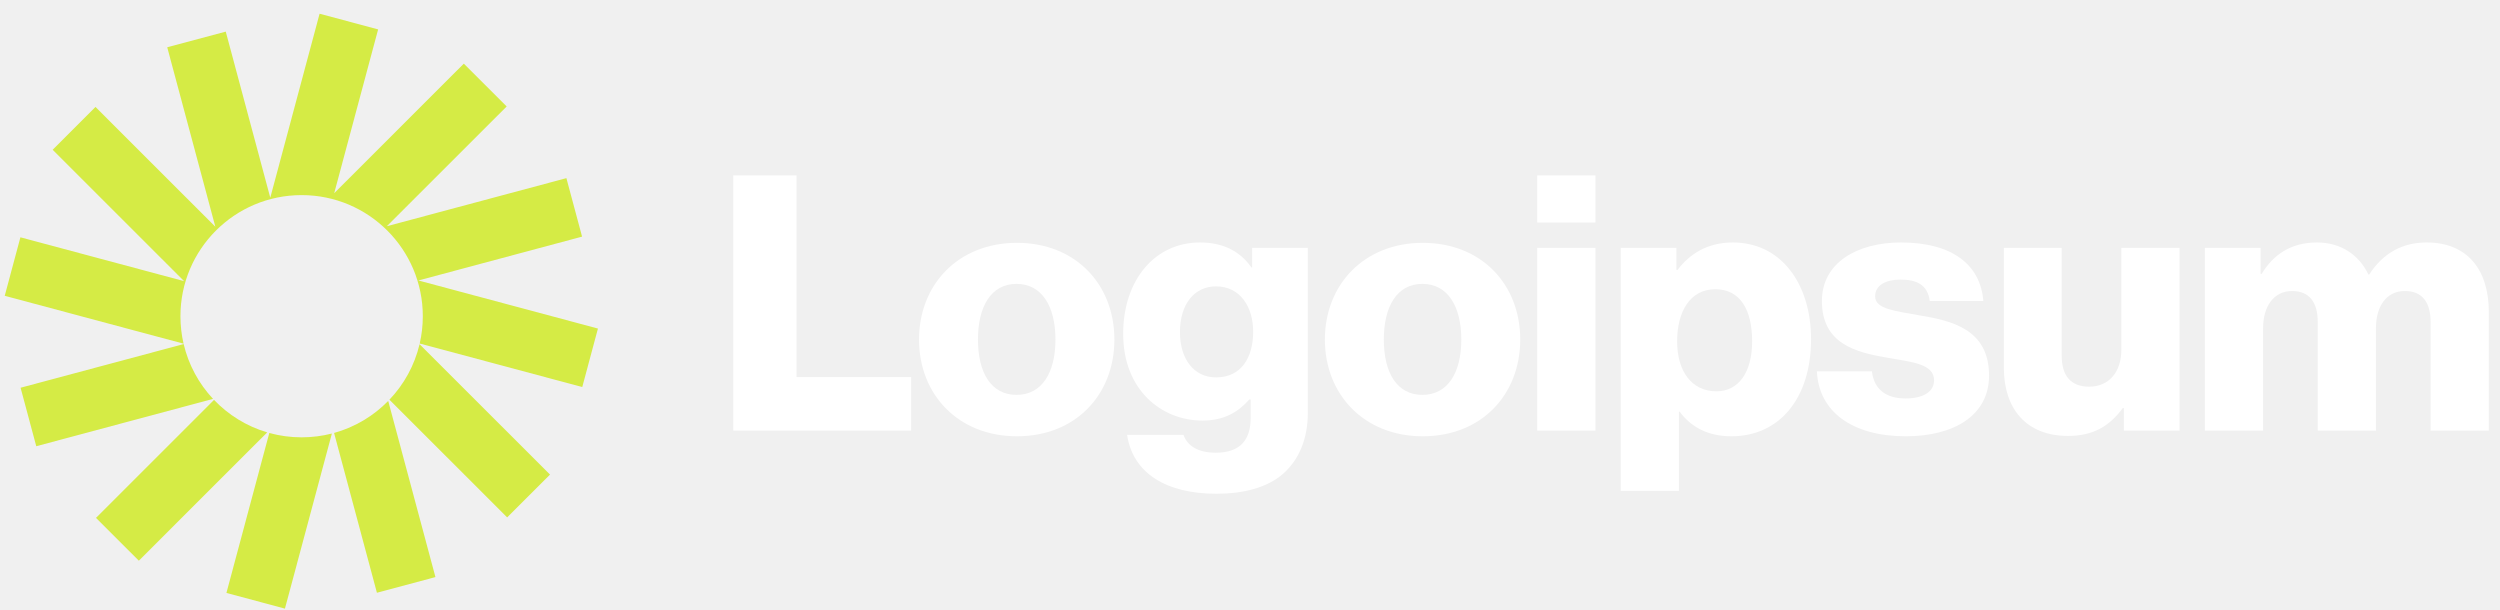
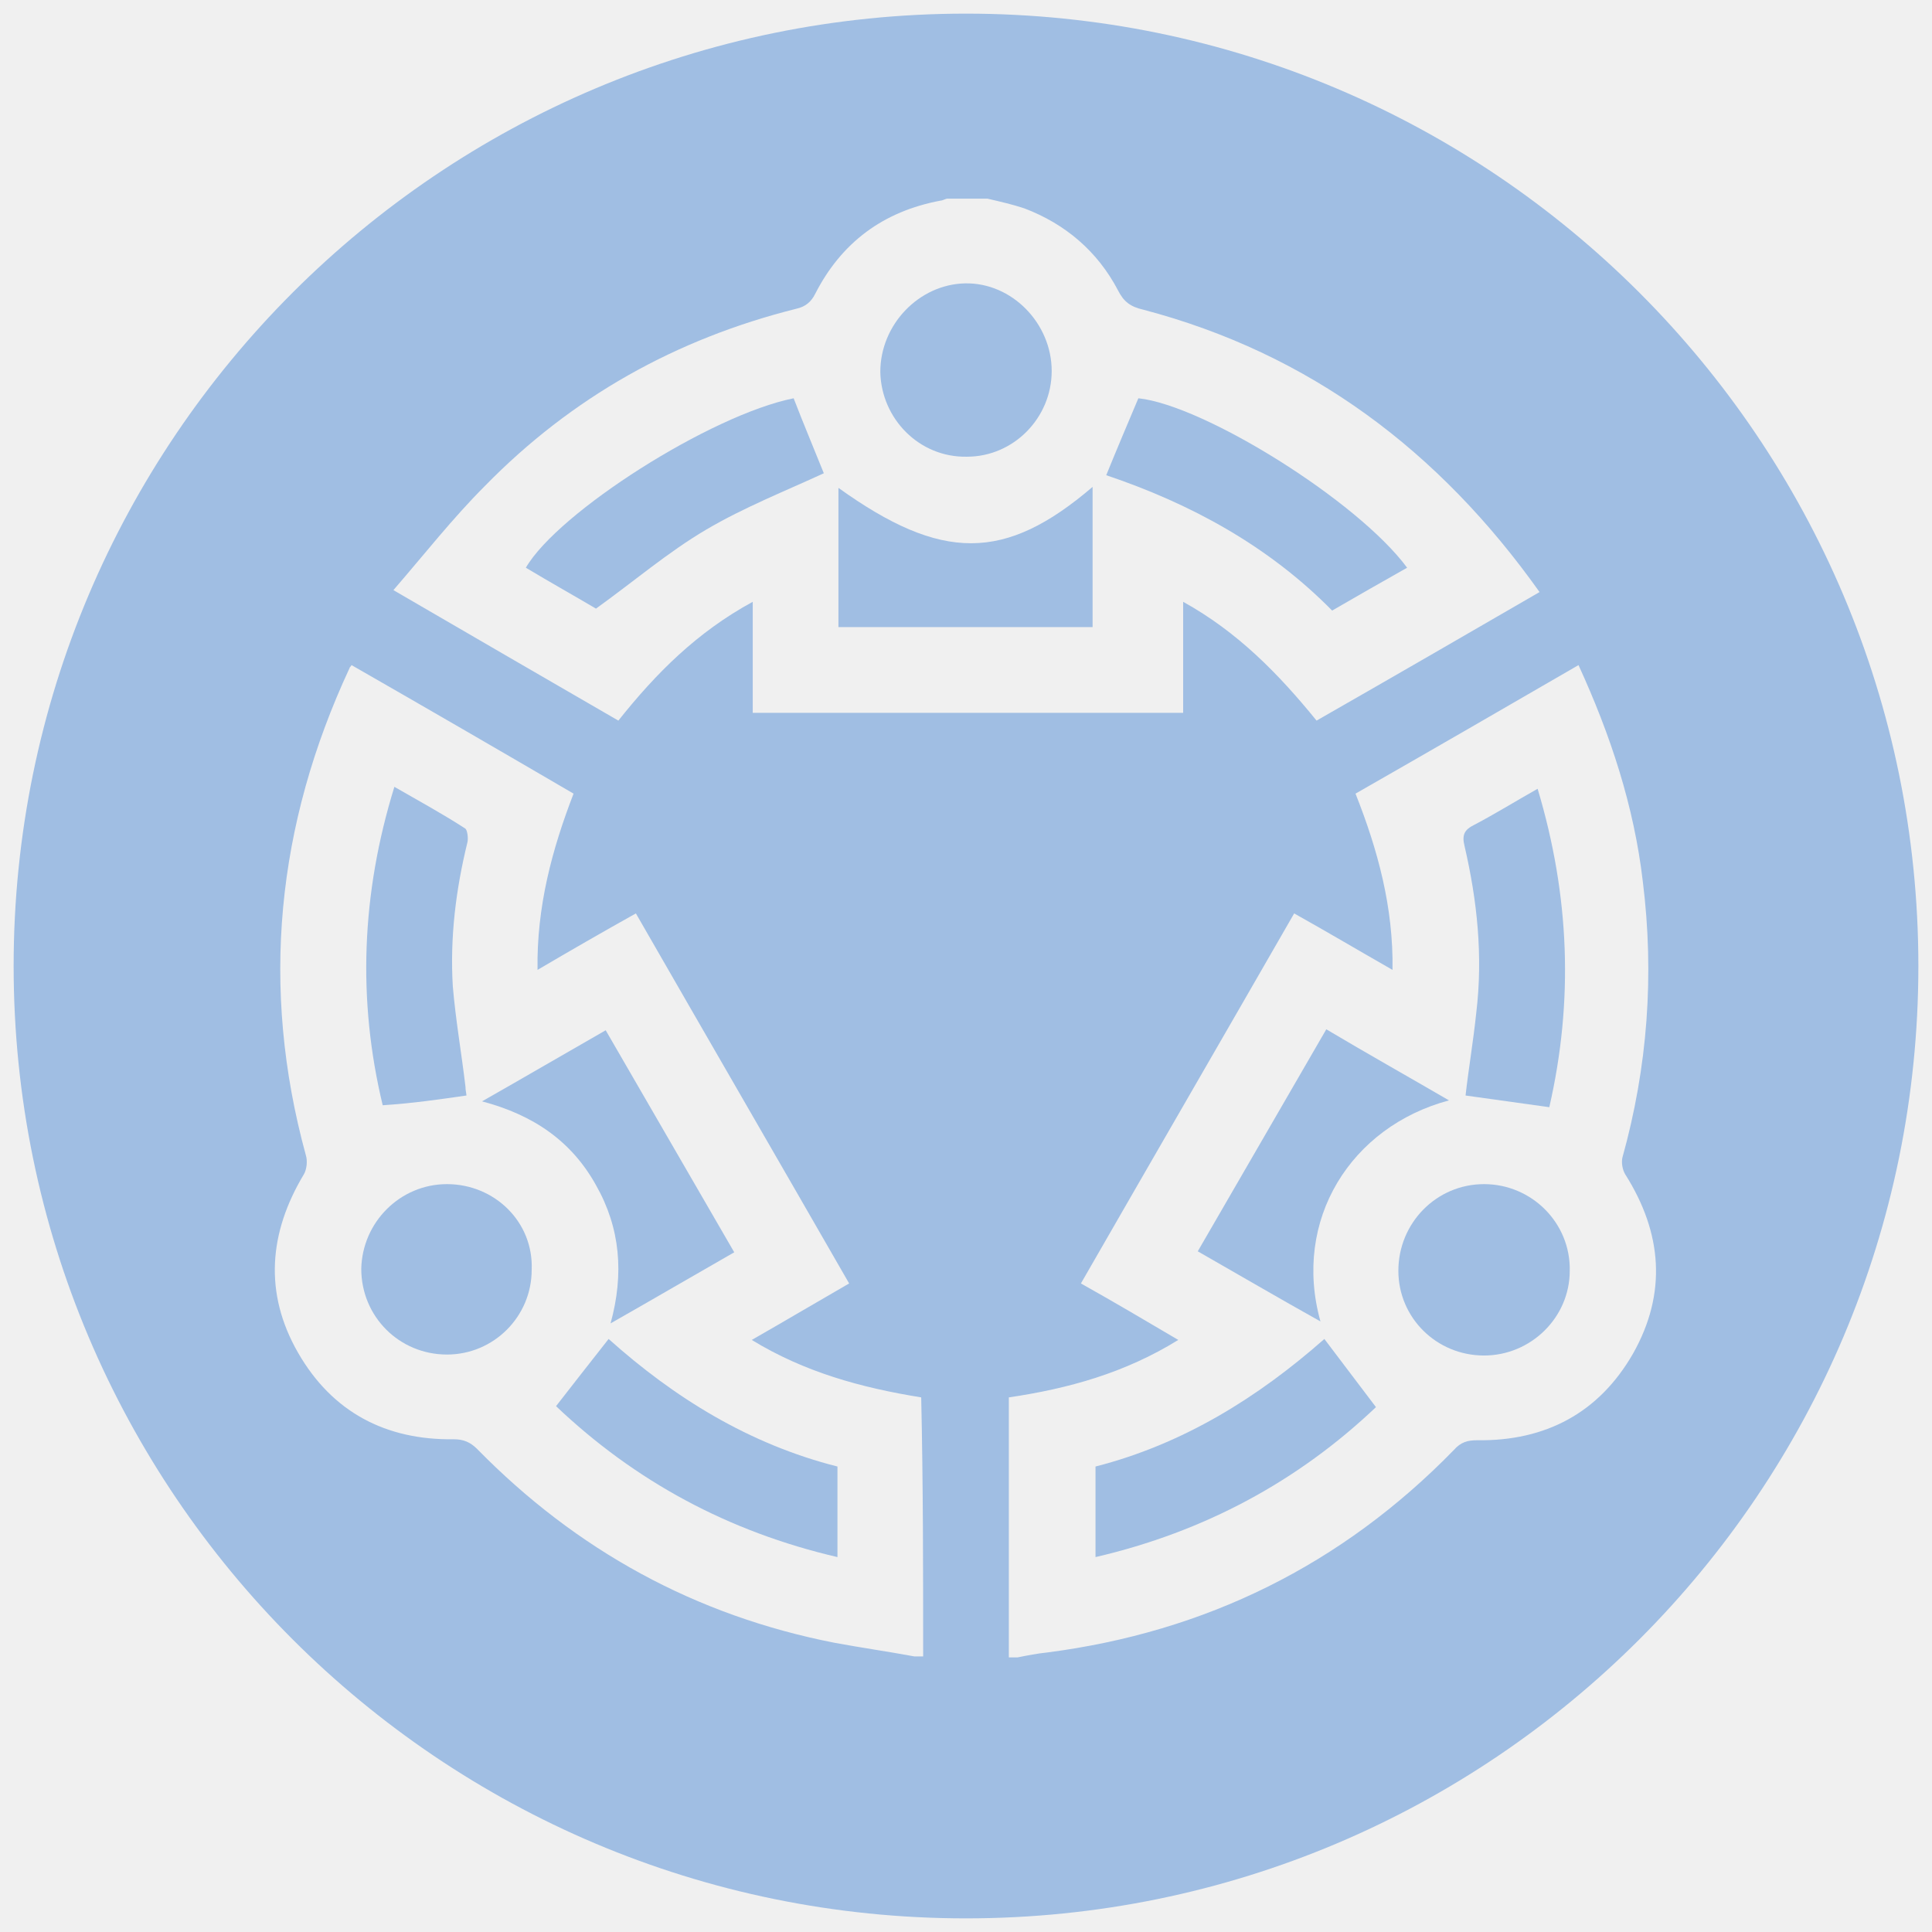
- <svg xmlns="http://www.w3.org/2000/svg" width="164" height="40" viewBox="0 0 164 40" fill="none">
-   <g clip-path="url(#clip0_427_4619)">
-     <path d="M48.104 28.246H59.772V24.734H52.251V11.505H48.104V28.246Z" fill="white" />
-     <path d="M66.684 25.904C65.021 25.904 64.154 24.453 64.154 22.275C64.154 20.098 65.021 18.622 66.684 18.622C68.348 18.622 69.238 20.098 69.238 22.275C69.238 24.453 68.348 25.904 66.684 25.904ZM66.708 28.62C70.573 28.62 73.104 25.881 73.104 22.275C73.104 18.669 70.573 15.93 66.708 15.93C62.865 15.93 60.288 18.669 60.288 22.275C60.288 25.881 62.865 28.62 66.708 28.62Z" fill="white" />
-     <path d="M79.795 32.39C81.576 32.39 83.145 31.992 84.2 31.055C85.16 30.189 85.793 28.878 85.793 27.075V16.258H82.138V17.545H82.091C81.388 16.538 80.31 15.906 78.717 15.906C75.742 15.906 73.68 18.388 73.68 21.9C73.68 25.576 76.187 27.59 78.881 27.59C80.334 27.59 81.248 27.005 81.95 26.209H82.044V27.403C82.044 28.855 81.365 29.698 79.748 29.698C78.483 29.698 77.85 29.159 77.639 28.527H73.938C74.313 31.032 76.492 32.39 79.795 32.39ZM79.772 24.757C78.342 24.757 77.405 23.586 77.405 21.783C77.405 19.957 78.342 18.786 79.772 18.786C81.365 18.786 82.208 20.144 82.208 21.76C82.208 23.446 81.435 24.757 79.772 24.757Z" fill="white" />
-     <path d="M93.308 25.904C91.644 25.904 90.778 24.453 90.778 22.275C90.778 20.098 91.644 18.622 93.308 18.622C94.971 18.622 95.862 20.098 95.862 22.275C95.862 24.453 94.971 25.904 93.308 25.904ZM93.331 28.62C97.197 28.62 99.727 25.881 99.727 22.275C99.727 18.669 97.197 15.93 93.331 15.93C89.489 15.93 86.912 18.669 86.912 22.275C86.912 25.881 89.489 28.62 93.331 28.62Z" fill="white" />
-     <path d="M100.842 28.246H104.661V16.258H100.842V28.246ZM100.842 14.596H104.661V11.505H100.842V14.596Z" fill="white" />
-     <path d="M106.318 32.203H110.137V27.005H110.184C110.933 28.012 112.034 28.62 113.581 28.62C116.72 28.62 118.805 26.138 118.805 22.252C118.805 18.646 116.861 15.906 113.674 15.906C112.034 15.906 110.863 16.632 110.043 17.709H109.973V16.258H106.318V32.203ZM112.597 25.67C110.957 25.67 110.02 24.335 110.02 22.392C110.02 20.449 110.863 18.974 112.526 18.974C114.166 18.974 114.94 20.332 114.94 22.392C114.94 24.429 114.049 25.67 112.597 25.67Z" fill="white" />
-     <path d="M125.023 28.62C128.162 28.62 130.482 27.262 130.482 24.64C130.482 21.573 127.998 21.034 125.89 20.683C124.367 20.402 123.008 20.285 123.008 19.442C123.008 18.693 123.734 18.341 124.671 18.341C125.726 18.341 126.452 18.669 126.592 19.746H130.107C129.919 17.381 128.092 15.906 124.695 15.906C121.86 15.906 119.517 17.218 119.517 19.746C119.517 22.556 121.743 23.118 123.828 23.469C125.421 23.75 126.874 23.867 126.874 24.944C126.874 25.717 126.147 26.138 124.999 26.138C123.734 26.138 122.938 25.553 122.797 24.359H119.189C119.306 27.005 121.508 28.62 125.023 28.62Z" fill="white" />
-     <path d="M135.669 28.597C137.332 28.597 138.387 27.942 139.254 26.771H139.324V28.246H142.979V16.258H139.16V22.954C139.16 24.383 138.363 25.366 137.051 25.366C135.833 25.366 135.247 24.64 135.247 23.329V16.258H131.452V24.125C131.452 26.794 132.904 28.597 135.669 28.597Z" fill="white" />
-     <path d="M144.64 28.246H148.459V21.526C148.459 20.098 149.162 19.091 150.357 19.091C151.505 19.091 152.044 19.84 152.044 21.128V28.246H155.862V21.526C155.862 20.098 156.542 19.091 157.76 19.091C158.908 19.091 159.447 19.84 159.447 21.128V28.246H163.266V20.449C163.266 17.756 161.907 15.906 159.189 15.906C157.643 15.906 156.354 16.562 155.417 18.014H155.37C154.761 16.726 153.566 15.906 151.997 15.906C150.263 15.906 149.115 16.726 148.365 17.967H148.295V16.258H144.64V28.246Z" fill="white" />
-     <path d="M24.805 1.929L20.965 0.9L17.73 12.968L14.809 2.073L10.97 3.101L14.126 14.873L6.265 7.016L3.454 9.825L12.076 18.443L1.339 15.567L0.31 19.404L12.042 22.546C11.908 21.967 11.837 21.364 11.837 20.744C11.837 16.356 15.396 12.799 19.787 12.799C24.177 12.799 27.736 16.356 27.736 20.744C27.736 21.36 27.666 21.959 27.533 22.535L38.196 25.39L39.225 21.553L27.446 18.399L38.184 15.523L37.156 11.686L25.377 14.84L33.238 6.984L30.427 4.175L21.924 12.673L24.805 1.929Z" fill="#D5EB45" />
-     <path d="M27.523 22.58C27.194 23.971 26.499 25.22 25.545 26.221L33.27 33.941L36.081 31.133L27.523 22.58Z" fill="#D5EB45" />
-     <path d="M25.467 26.302C24.502 27.287 23.283 28.022 21.915 28.401L24.726 38.885L28.565 37.856L25.467 26.302Z" fill="#D5EB45" />
-     <path d="M21.772 28.439C21.137 28.602 20.472 28.689 19.787 28.689C19.052 28.689 18.341 28.59 17.666 28.403L14.853 38.897L18.692 39.925L21.772 28.439Z" fill="#D5EB45" />
-     <path d="M17.53 28.364C16.184 27.967 14.986 27.222 14.04 26.234L6.297 33.973L9.108 36.782L17.53 28.364Z" fill="#D5EB45" />
-     <path d="M13.976 26.167C13.047 25.172 12.37 23.94 12.048 22.57L1.35 25.435L2.379 29.272L13.976 26.167Z" fill="#D5EB45" />
+ <svg xmlns="http://www.w3.org/2000/svg" version="1.1" id="Layer_1" x="0px" y="0px" viewBox="0 0 198.4 198.4" style="enable-background:new 0 0 198.4 198.4;" xml:space="preserve">
+   <style type="text/css">
+ 	.st0{fill:#A0BEE3;}
+ </style>
+   <g>
+     <path class="st0" d="M86.1,50.1c0,4.8,0,9.5,0,14.3c8.7,0,17.4,0,26.1,0c0-4.9,0-9.6,0-14.4C103.2,57.7,96.7,57.7,86.1,50.1z" />
+     <path class="st0" d="M57.1,144.4c8.1,7.7,17.7,12.9,28.9,15.5c0-3.1,0-6.1,0-9.3c-9.1-2.3-16.8-7.1-23.5-13.1   C60.6,139.9,58.9,142.1,57.1,144.4z" />
+     <path class="st0" d="M54,58.3c2.5,1.5,5,2.9,7.2,4.2c3.9-2.8,7.4-5.8,11.3-8.1c3.9-2.3,8.2-4,12.1-5.8c-1-2.5-2.1-5.1-3.1-7.7   C73,42.6,57.3,52.6,54,58.3z" />
+     <path class="st0" d="M61.2,121.7c2.5,4.4,2.9,9.1,1.5,14.2c4.4-2.5,8.5-4.9,12.7-7.3c-4.4-7.6-8.8-15.2-13.2-22.8   c-4.2,2.4-8.3,4.8-12.7,7.3C54.8,114.5,58.7,117.2,61.2,121.7z" />
+     <path class="st0" d="M47.9,112.5c0-0.2-0.1-0.5-0.1-0.9c-0.4-3.4-1-6.8-1.3-10.3c-0.3-5,0.3-9.9,1.5-14.8c0.1-0.4,0-1.2-0.2-1.4   c-2.3-1.5-4.7-2.8-7.3-4.3c-3.4,11-3.8,21.9-1.2,32.7C42.4,113.3,45.1,112.9,47.9,112.5z" />
+     <path class="st0" d="M45.9,121.6c-4.8,0-8.7,3.9-8.8,8.7c0,4.9,3.9,8.8,8.8,8.8c4.8,0,8.7-3.9,8.7-8.7   C54.8,125.5,50.8,121.6,45.9,121.6z" />
+     <path class="st0" d="M99.3,46.9c4.8,0,8.7-4,8.7-8.8c0-4.9-4.1-9.1-8.9-9c-4.7,0.1-8.7,4.2-8.7,9.1C90.5,43,94.4,47,99.3,46.9z" />
+     <path class="st0" d="M152.4,121.6c-4.9,0-8.8,4-8.8,8.9c0,4.8,3.9,8.7,8.8,8.7c4.8,0,8.8-3.9,8.8-8.7   C161.3,125.6,157.3,121.6,152.4,121.6z" />
+     <path class="st0" d="M112.5,150.6c0,3.2,0,6.2,0,9.3c11.2-2.6,20.8-7.8,28.8-15.4c-1.8-2.4-3.5-4.6-5.3-7   C129.2,143.5,121.5,148.3,112.5,150.6z" />
+     <path class="st0" d="M99.2,1.4c-54,0-97.8,43.8-97.8,97.8S45.2,197,99.2,197c54,0,97.8-43.8,97.8-97.8S153.2,1.4,99.2,1.4z    M94.8,170.1c-0.3,0-0.6,0-0.9,0c-2.7-0.5-5.5-0.9-8.2-1.4c-14.3-2.8-26.5-9.5-36.7-19.9c-0.7-0.7-1.4-1-2.4-1   c-7,0.1-12.5-2.8-16-8.9c-3.5-6.1-3-12.3,0.6-18.3c0.3-0.5,0.4-1.4,0.2-2c-4.7-17.2-3-33.9,4.5-50c0-0.1,0.1-0.1,0.2-0.3   c7.5,4.3,15.1,8.7,22.8,13.2c-2.2,5.7-3.8,11.6-3.7,18.1c3.4-2,6.7-3.9,10.1-5.8c7.3,12.7,14.6,25.3,21.9,38   c-3.3,1.9-6.5,3.8-10,5.8c5.4,3.3,11.2,4.9,17.4,5.9C94.8,152.4,94.8,161.3,94.8,170.1z M77.3,73.2c0-3.7,0-7.5,0-11.4   c-5.7,3.1-9.9,7.3-13.8,12.2c-7.6-4.4-15.2-8.8-23.1-13.4c3.2-3.7,6.1-7.4,9.4-10.7c8.9-9.1,19.6-15.1,32-18.2   c0.9-0.2,1.5-0.7,1.9-1.5c2.7-5.3,7-8.5,12.9-9.6c0.2,0,0.5-0.2,0.7-0.2c1.4,0,2.7,0,4.1,0c1.3,0.3,2.6,0.6,3.8,1   c4.2,1.6,7.5,4.4,9.6,8.4c0.6,1.2,1.3,1.7,2.6,2c17.1,4.5,30.4,14.5,40.7,29c-7.6,4.4-15.2,8.8-22.9,13.2   c-3.9-4.8-8.1-9.1-13.7-12.2c0,3.9,0,7.6,0,11.4C106.5,73.2,92,73.2,77.3,73.2z M167.7,139c-3.5,6.1-9,9-16,8.9c-1,0-1.7,0.2-2.4,1   c-11.5,11.8-25.5,18.7-41.8,20.8c-1,0.1-2,0.3-3,0.5c-0.3,0-0.6,0-0.9,0c0-8.8,0-17.6,0-26.7c6.1-0.9,11.9-2.5,17.4-5.9   c-3.4-2-6.6-3.9-10-5.8c7.3-12.7,14.6-25.3,21.9-38c3.4,1.9,6.6,3.8,10.1,5.8c0.1-6.4-1.5-12.3-3.8-18.1   c7.7-4.4,15.3-8.8,22.9-13.2c3.3,7.2,5.7,14.5,6.6,22.2c1.2,9.6,0.5,19.1-2.1,28.4c-0.1,0.5,0,1.2,0.3,1.7   C170.7,126.6,171.2,132.8,167.7,139z" />
+     <path class="st0" d="M148.8,113c-4.3-2.5-8.4-4.8-12.6-7.3c-4.4,7.6-8.8,15.2-13.2,22.8c4.2,2.4,8.3,4.8,12.6,7.2   C132.7,125.3,138.7,115.7,148.8,113z" />
+     <path class="st0" d="M151.6,104c-0.3,2.9-0.8,5.8-1.1,8.5c2.9,0.4,5.7,0.8,8.6,1.2c2.5-10.9,2.1-21.7-1.2-32.7   c-2.3,1.3-4.4,2.6-6.5,3.7c-1,0.5-1.3,1-1,2.2C151.7,92.5,152.3,98.2,151.6,104z" />
+     <path class="st0" d="M144.5,58.3c-5.1-6.9-20.9-16.7-27.6-17.4c-1.1,2.6-2.2,5.2-3.3,7.9c8.6,2.9,16.6,7.2,23.2,13.9   C139.4,61.2,142,59.7,144.5,58.3z" />
  </g>
-   <defs>
-     <clipPath id="clip0_427_4619">
-       <rect width="164" height="40" fill="white" />
-     </clipPath>
-   </defs>
</svg>
